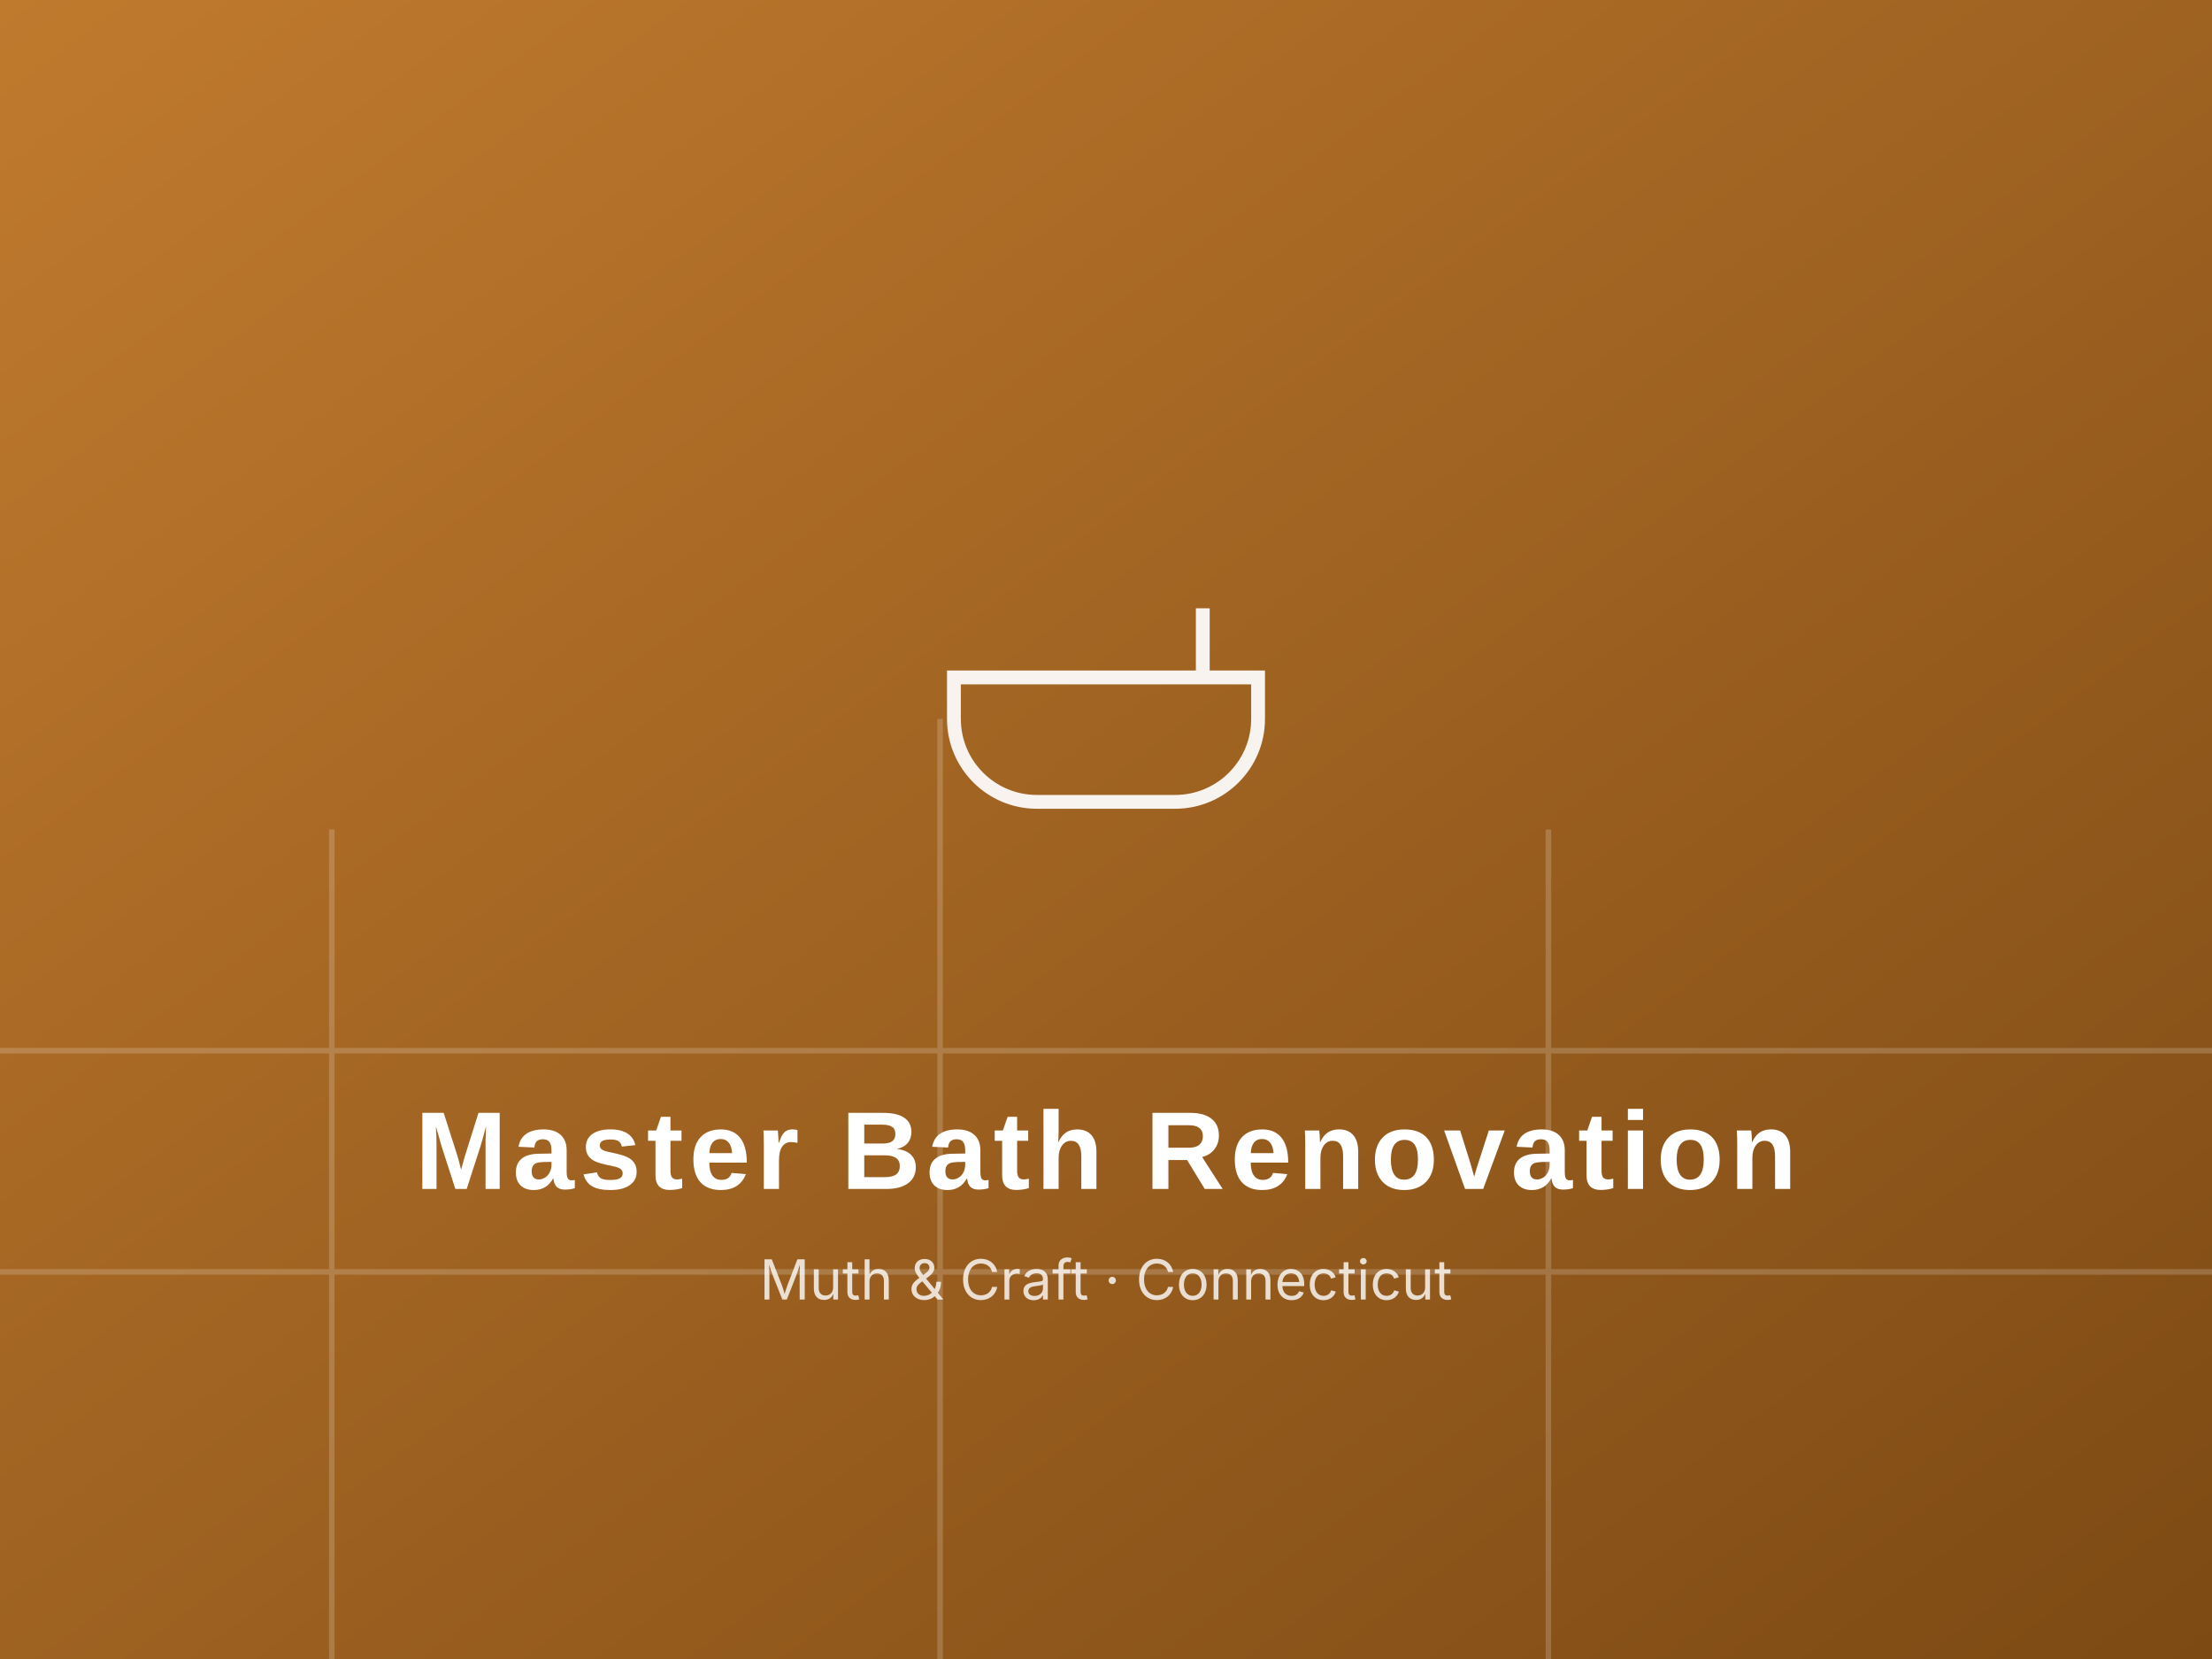
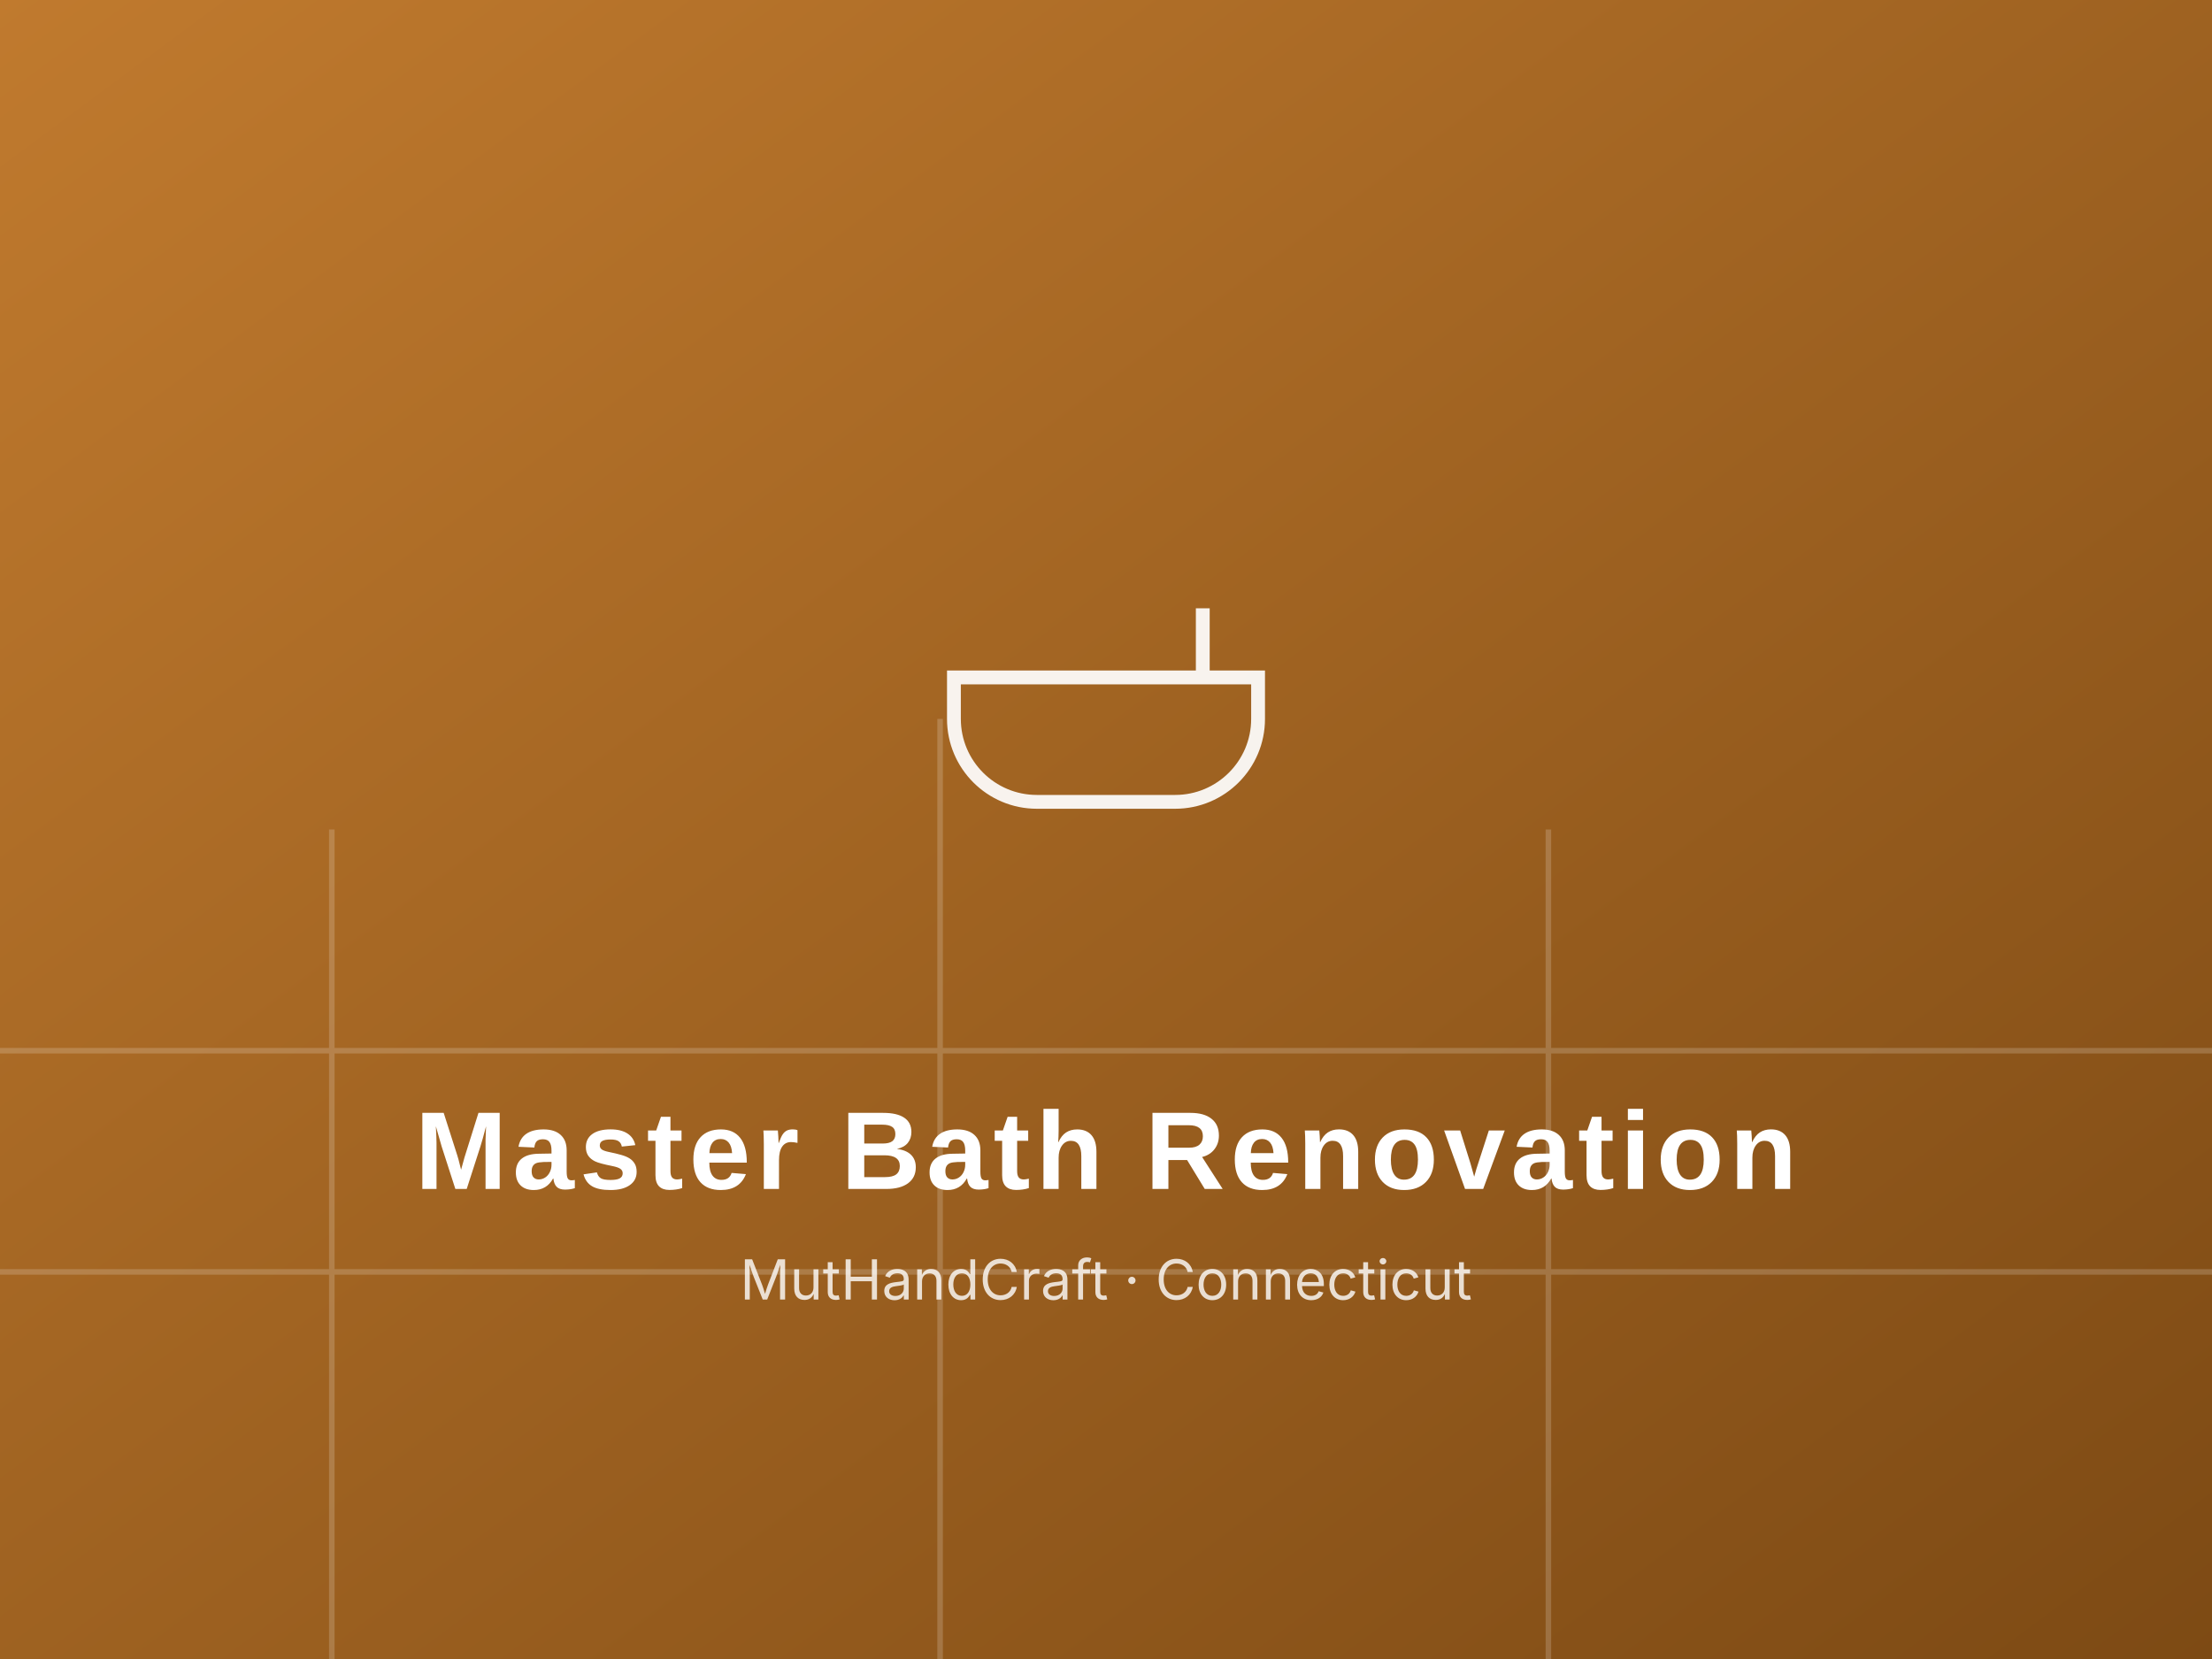
<svg xmlns="http://www.w3.org/2000/svg" viewBox="0 0 800 600" preserveAspectRatio="xMidYMid slice">
  <defs>
    <linearGradient id="g" x1="0" y1="0" x2="1" y2="1">
      <stop offset="0" stop-color="#c07a2e" />
      <stop offset="1" stop-color="#7d4a14" />
    </linearGradient>
  </defs>
  <rect width="800" height="600" fill="url(#g)" />
  <g fill="none" stroke="#ffffff" stroke-width="2" opacity="0.18">
    <path d="M0 460 H800 M0 380 H800 M120 600 V300 M340 600 V260 M560 600 V300" />
  </g>
  <g transform="translate(400 250)" fill="#ffffff" opacity="0.92">
    <path d="M-55 -5 H55 V10 a30 30 0 0 1 -30 30 H-25 a30 30 0 0 1 -30 -30 Z" stroke="#fff" stroke-width="5" fill="none" />
    <line x1="35" y1="-5" x2="35" y2="-30" stroke="#fff" stroke-width="5" />
  </g>
  <text x="400" y="430" font-family="Oswald,Arial,sans-serif" font-size="40" font-weight="600" letter-spacing="2" text-anchor="middle" fill="#ffffff" text-transform="uppercase">Master Bath Renovation</text>
-   <text x="400" y="470" font-family="Inter,Arial,sans-serif" font-size="20" text-anchor="middle" fill="#ffffff" opacity="0.8">Muth &amp; Craft · Connecticut</text>
+   <text x="400" y="470" font-family="Inter,Arial,sans-serif" font-size="20" text-anchor="middle" fill="#ffffff" opacity="0.8">MutHandCraft · Connecticut</text>
</svg>
